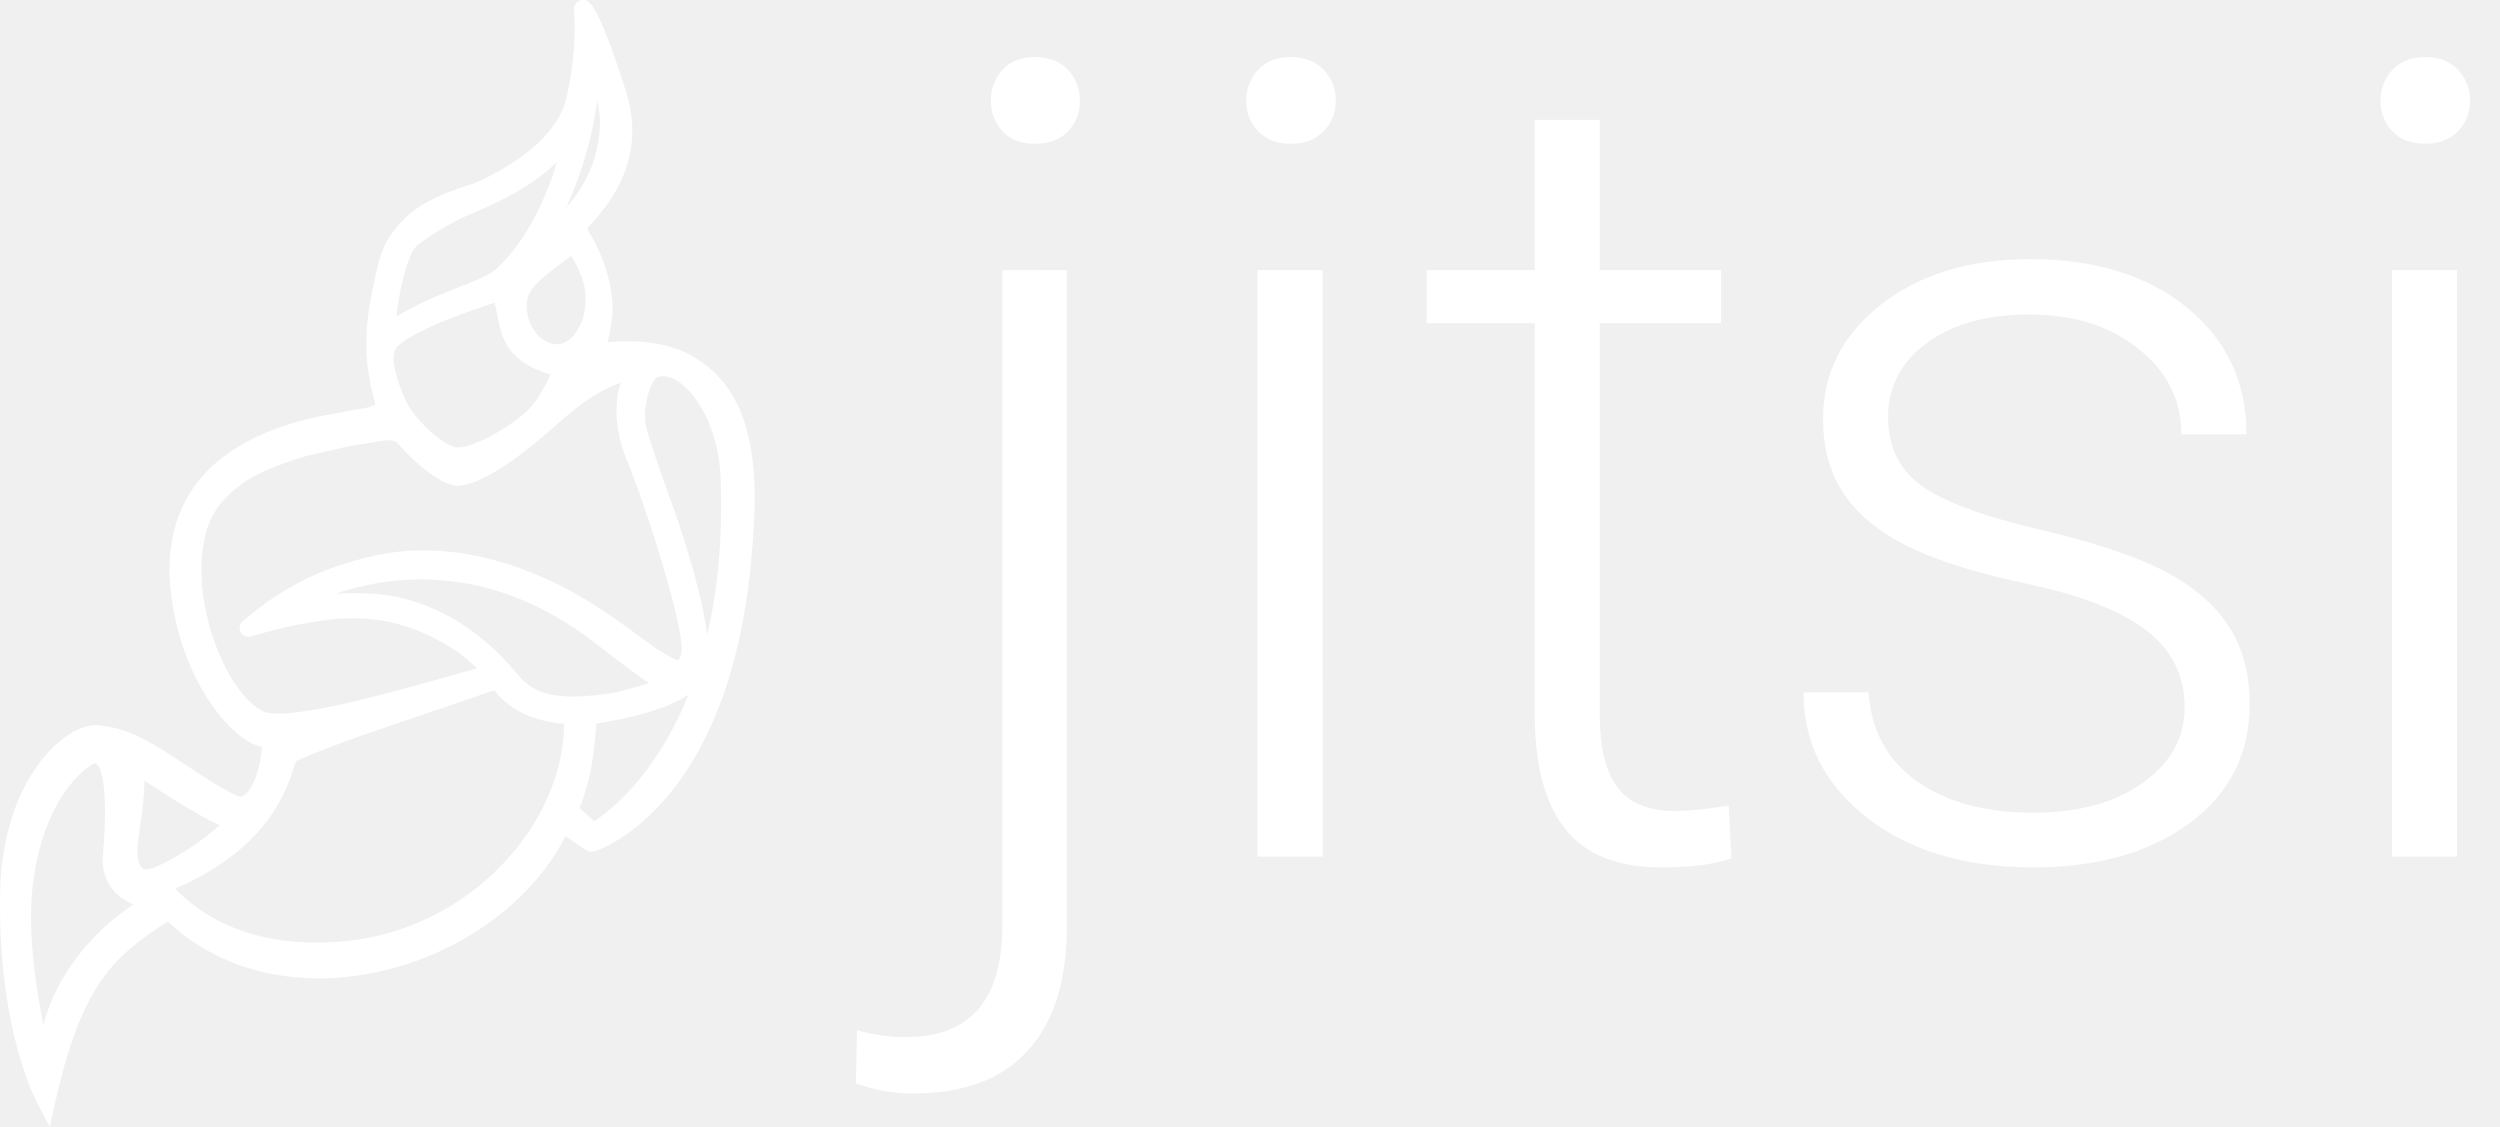
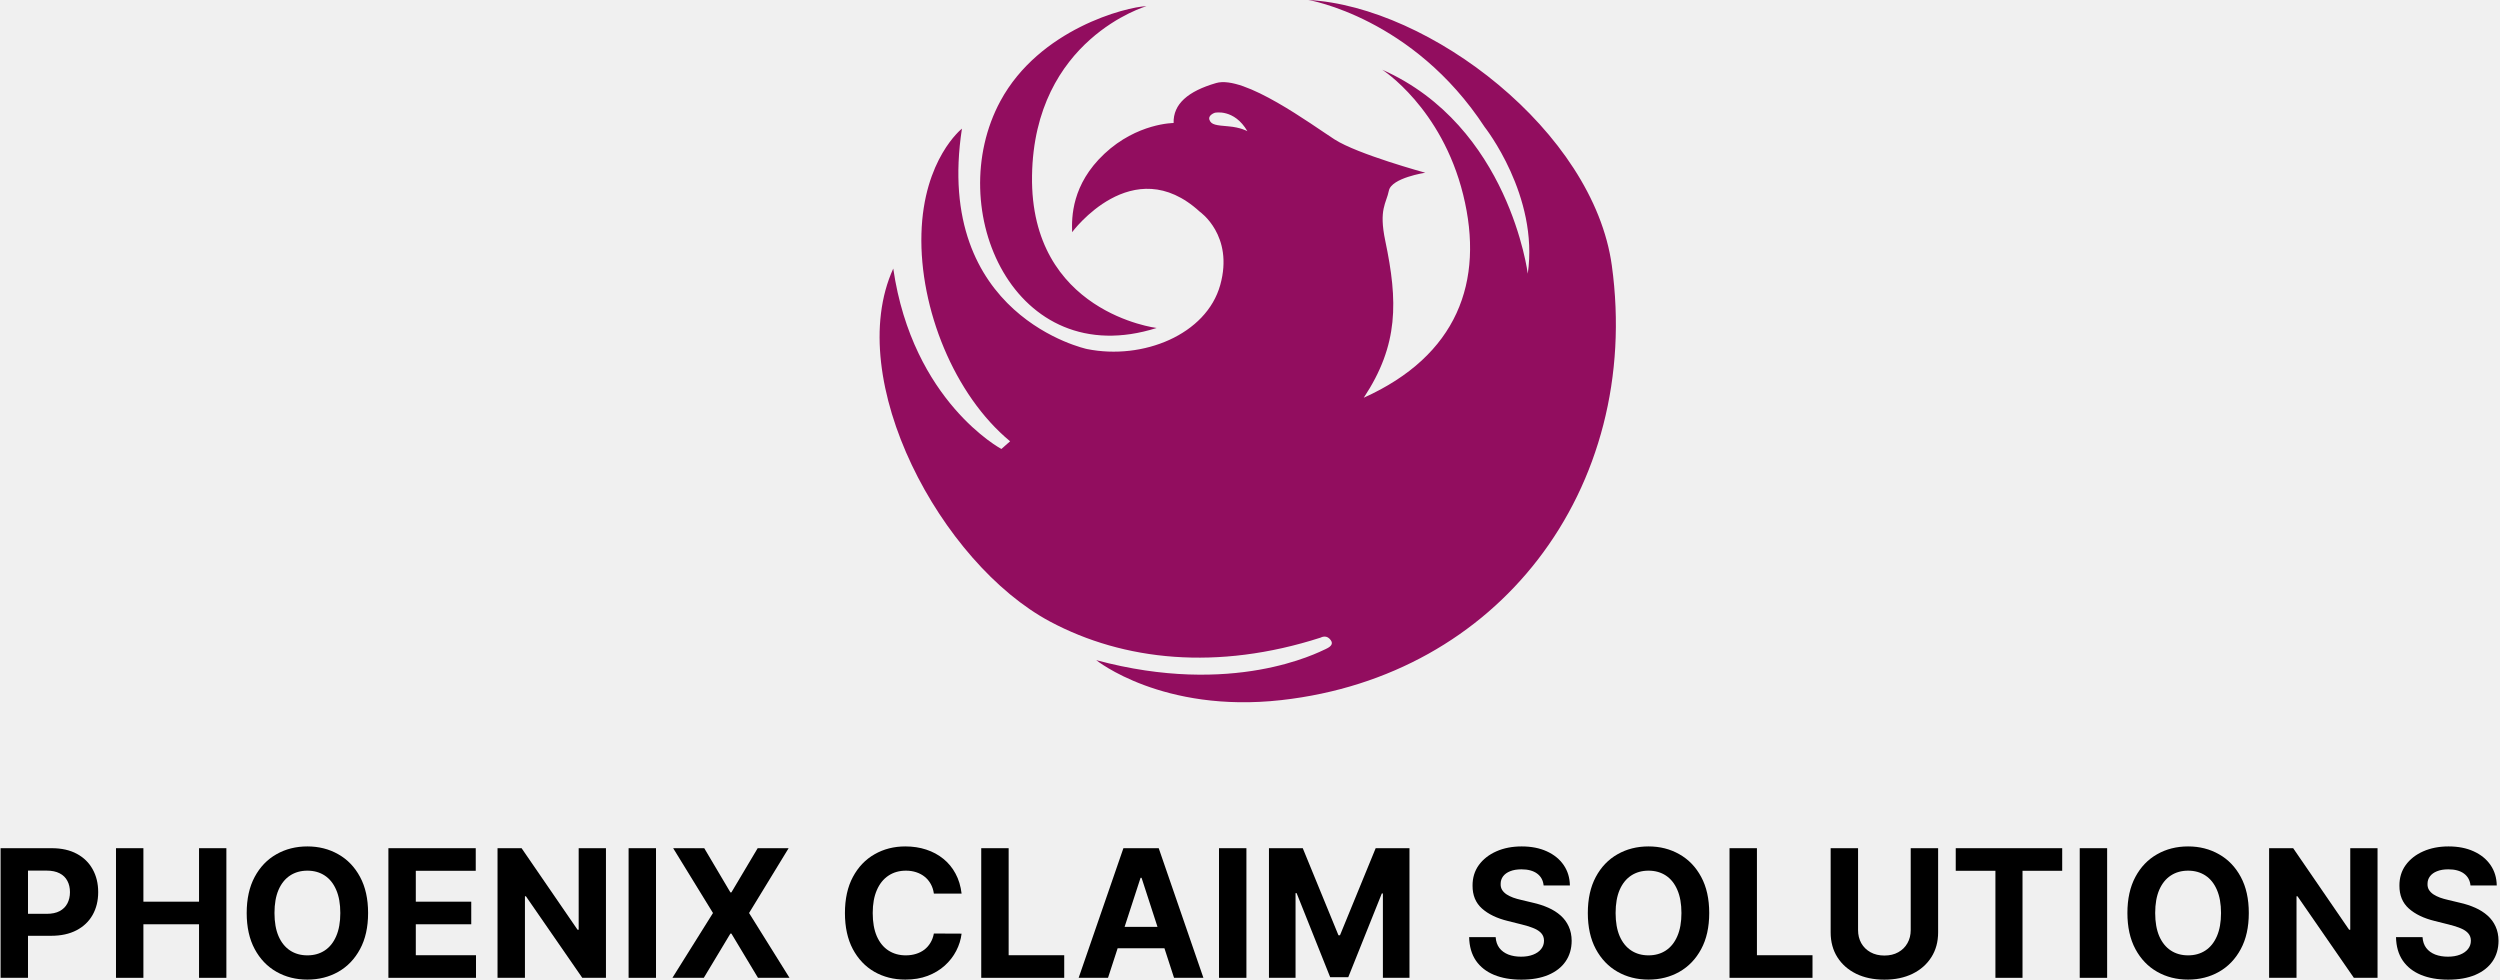
- <svg xmlns="http://www.w3.org/2000/svg" width="71" height="32" viewBox="0 0 71 32" fill="none">
-   <path d="M20.945 11.496C20.688 10.945 20.272 10.482 19.752 10.166C19.133 9.773 18.36 9.69 17.821 9.69C17.639 9.69 17.458 9.7 17.277 9.718H17.264C17.274 9.644 17.293 9.548 17.309 9.47C17.336 9.333 17.366 9.178 17.384 9.016C17.456 8.321 17.208 7.387 16.753 6.636C16.681 6.516 16.684 6.476 16.684 6.476C16.706 6.442 16.733 6.41 16.763 6.383L16.805 6.339C17.88 5.187 18.206 3.921 17.77 2.567C16.944 1.24512e-05 16.722 1.24425e-05 16.56 1.24425e-05C16.524 -0 16.488 0.007 16.455 0.021C16.422 0.036 16.392 0.057 16.368 0.084C16.341 0.116 16.322 0.154 16.31 0.195C16.299 0.236 16.297 0.278 16.303 0.32C16.387 1.171 16.195 2.39 16.067 2.854C15.911 3.437 15.363 4.308 13.635 5.135C13.514 5.187 13.39 5.233 13.264 5.272C12.7 5.46 11.758 5.776 11.235 6.497C10.84 6.959 10.744 7.423 10.573 8.259C10.421 9.003 10.298 9.908 10.539 10.989C10.563 11.096 10.586 11.186 10.607 11.266C10.622 11.323 10.635 11.372 10.645 11.415L10.665 11.411L10.644 11.416C10.66 11.48 10.65 11.496 10.627 11.512C10.543 11.545 10.458 11.571 10.371 11.59C10.115 11.631 9.859 11.677 9.614 11.725C8.836 11.859 6.483 12.264 5.4 13.989C4.731 15.053 4.636 16.442 5.117 18.123C5.615 19.788 6.605 20.931 7.282 21.164L7.293 21.168C7.342 21.19 7.388 21.208 7.434 21.224C7.434 21.27 7.429 21.327 7.423 21.391C7.419 21.419 7.414 21.45 7.41 21.483C7.336 22.026 7.08 22.611 6.819 22.627C6.681 22.6 6.136 22.291 5.75 22.037C5.626 21.956 5.509 21.879 5.398 21.805C4.321 21.093 3.727 20.7 2.819 20.599C2.788 20.596 2.757 20.594 2.726 20.594C1.766 20.594 0.038 22.211 0.001 25.432C-0.017 27.046 0.152 28.522 0.505 29.818C0.757 30.747 1.026 31.276 1.104 31.418L1.415 32L1.557 31.36C2.306 27.968 3.23 27.151 4.768 26.173C5.895 27.229 7.375 27.786 9.061 27.786C10.482 27.786 11.969 27.373 13.246 26.623C14.501 25.887 15.47 24.895 16.062 23.748C16.161 23.812 16.28 23.896 16.358 23.951C16.64 24.148 16.7 24.189 16.8 24.189H16.809C16.919 24.185 17.957 23.837 19.02 22.538C19.638 21.784 20.147 20.851 20.534 19.763C21.013 18.419 21.302 16.832 21.4 15.047C21.509 13.548 21.357 12.355 20.948 11.499L20.945 11.496ZM16.963 2.868C17.052 3.228 17.064 3.603 16.997 3.968C16.897 4.677 16.597 5.312 16.083 5.891C16.521 4.931 16.817 3.913 16.963 2.868ZM16.221 7.27C16.377 7.506 16.497 7.765 16.575 8.038C16.662 8.395 16.646 8.77 16.53 9.119C16.346 9.556 16.1 9.777 15.797 9.777H15.757C15.65 9.761 15.548 9.723 15.456 9.667C15.067 9.439 14.856 8.835 15.008 8.392C15.014 8.379 15.02 8.365 15.026 8.351C15.051 8.287 15.122 8.164 15.319 7.974C15.601 7.725 16.012 7.411 16.22 7.27L16.221 7.27ZM11.715 7.149L11.719 7.142V7.136C11.802 6.931 12.375 6.6 12.755 6.38C12.803 6.352 12.85 6.324 12.897 6.298C13.064 6.21 13.235 6.131 13.409 6.061C14.035 5.795 15.009 5.38 15.812 4.608C15.579 5.425 15.018 6.8 14.097 7.633C13.892 7.818 13.479 7.981 12.999 8.171C12.483 8.374 11.862 8.619 11.26 8.988C11.306 8.517 11.452 7.695 11.712 7.149H11.715ZM11.315 9.811C11.625 9.555 12.192 9.208 14.05 8.595C14.063 8.652 14.078 8.726 14.092 8.8C14.103 8.856 14.115 8.919 14.129 8.988C14.251 9.588 14.385 10.263 15.635 10.637C15.519 10.893 15.28 11.326 15.196 11.409L15.169 11.432L15.149 11.464C14.906 11.854 13.592 12.706 13.003 12.706C12.978 12.706 12.952 12.704 12.928 12.7C12.573 12.632 11.759 11.909 11.52 11.374C11.057 10.325 11.152 9.947 11.312 9.813L11.315 9.811ZM6.686 19.439C6.005 18.426 5.489 16.655 5.827 15.232V15.226C5.99 14.451 6.531 13.995 6.755 13.835L6.787 13.812C7.118 13.523 7.797 13.217 8.698 12.95C8.826 12.917 8.896 12.902 8.899 12.902C9.065 12.868 9.246 12.826 9.422 12.786C9.755 12.701 10.093 12.635 10.433 12.588C10.518 12.579 10.604 12.563 10.685 12.547C10.796 12.523 10.909 12.508 11.022 12.504C11.113 12.499 11.202 12.523 11.278 12.572C11.612 12.968 12.43 13.752 12.966 13.798H12.982H13C13.611 13.765 14.568 13.169 15.845 12.026C16.062 11.834 16.264 11.666 16.462 11.519L16.486 11.501C16.834 11.236 17.218 11.022 17.626 10.864C17.493 11.302 17.386 12.05 17.818 13.104C18.043 13.649 18.474 14.878 18.832 16.081C19.448 18.154 19.362 18.518 19.35 18.552C19.333 18.623 19.305 18.69 19.267 18.752C19.219 18.743 19.173 18.726 19.13 18.703C18.819 18.56 18.471 18.304 18.064 18.003C17.309 17.45 16.37 16.761 14.996 16.224C13.987 15.83 12.983 15.63 12.015 15.63C11.614 15.629 11.213 15.668 10.819 15.744C8.655 16.171 7.514 17.125 6.901 17.638L6.897 17.642C6.856 17.675 6.827 17.719 6.813 17.769C6.799 17.819 6.801 17.872 6.818 17.921C6.836 17.969 6.868 18.01 6.91 18.039C6.952 18.068 7.002 18.083 7.054 18.083C7.109 18.083 7.164 18.067 7.343 18.015C7.992 17.822 8.656 17.684 9.327 17.602C9.568 17.574 9.81 17.559 10.053 17.559C11.1 17.559 12.064 17.879 13.084 18.572C13.318 18.767 13.461 18.897 13.547 18.982L13.459 19.005L12.84 19.18C11.308 19.613 8.991 20.267 7.895 20.267C7.811 20.268 7.727 20.263 7.644 20.253C7.359 20.211 7.013 19.914 6.691 19.439L6.686 19.439ZM2.167 27.212C1.736 27.774 1.418 28.415 1.232 29.098C1.026 28.111 0.784 26.486 0.922 25.222C1.208 22.602 2.506 21.724 2.699 21.678H2.711C2.722 21.678 2.735 21.678 2.76 21.706C2.864 21.818 3.088 22.294 2.925 24.261C2.886 24.666 2.984 25.009 3.215 25.28C3.372 25.459 3.57 25.599 3.791 25.687C3.167 26.1 2.617 26.615 2.165 27.212L2.167 27.212ZM4.373 24.64C4.306 24.67 4.233 24.687 4.159 24.69C4.133 24.692 4.107 24.689 4.082 24.679C4.058 24.67 4.036 24.655 4.018 24.636C3.976 24.593 3.882 24.444 3.912 24.006C3.934 23.79 3.964 23.575 3.992 23.366C4.055 22.971 4.092 22.574 4.104 22.175C4.861 22.67 5.699 23.195 6.242 23.437C5.887 23.751 5.15 24.316 4.373 24.641V24.64ZM14.245 24.57C13.025 25.842 11.377 26.617 9.619 26.746C9.41 26.761 9.202 26.769 9.002 26.769C6.687 26.769 5.511 25.786 4.97 25.239C7.585 24.111 8.116 22.497 8.348 21.793C8.37 21.724 8.39 21.665 8.412 21.613C8.511 21.564 8.829 21.421 9.808 21.055C10.576 20.778 11.497 20.468 12.309 20.195C12.986 19.967 13.57 19.769 13.889 19.652L13.916 19.643C13.98 19.626 14.018 19.617 14.044 19.613L14.062 19.636C14.359 20.024 14.85 20.26 14.854 20.263C15.223 20.428 15.618 20.527 16.021 20.557C16.012 21.956 15.373 23.406 14.249 24.569L14.245 24.57ZM16.274 19.782C15.306 19.782 14.966 19.47 14.649 19.093C13.077 17.219 11.338 16.911 10.663 16.866C10.447 16.852 10.235 16.845 10.032 16.845C9.862 16.845 9.695 16.849 9.533 16.86C10.316 16.593 11.138 16.457 11.965 16.455C13.699 16.455 15.369 17.069 16.926 18.28C17.561 18.774 18.028 19.124 18.432 19.405C18.235 19.463 17.97 19.538 17.635 19.629L17.507 19.664C17.101 19.736 16.689 19.776 16.276 19.782H16.274ZM16.878 23.327C16.776 23.237 16.622 23.094 16.462 22.949C16.609 22.576 16.719 22.191 16.792 21.797C16.868 21.382 16.915 20.837 16.937 20.549C17.397 20.48 17.852 20.383 18.3 20.259C18.84 20.104 19.256 19.928 19.553 19.727C18.627 22.04 17.286 23.055 16.878 23.325V23.327ZM20.082 18.038C19.944 16.899 19.483 15.489 19.302 14.941C19.283 14.877 19.267 14.831 19.256 14.797C19.243 14.754 19.201 14.638 19.116 14.401C18.893 13.781 18.43 12.492 18.348 12.111C18.229 11.55 18.497 10.779 18.668 10.712C18.72 10.692 18.776 10.682 18.833 10.682C19.148 10.682 19.537 10.979 19.845 11.459C20.217 12.035 20.438 12.799 20.467 13.603C20.531 15.357 20.368 16.822 20.083 18.038" fill="white" />
-   <path d="M30.298 7.67V26.314C30.298 27.853 29.928 29.029 29.189 29.839C28.45 30.65 27.362 31.055 25.925 31.055C25.373 31.056 24.826 30.958 24.309 30.766L24.339 29.254C24.789 29.387 25.256 29.454 25.725 29.454C27.552 29.454 28.465 28.401 28.465 26.296V7.672L30.298 7.67ZM29.39 1.62C29.79 1.62 30.103 1.74 30.329 1.98C30.554 2.216 30.675 2.533 30.668 2.859C30.672 3.019 30.644 3.179 30.586 3.329C30.528 3.479 30.441 3.616 30.329 3.731C30.103 3.966 29.79 4.083 29.39 4.083C28.999 4.083 28.694 3.965 28.474 3.731C28.253 3.496 28.134 3.182 28.143 2.859C28.134 2.534 28.253 2.218 28.474 1.98C28.694 1.74 29 1.62 29.39 1.62Z" fill="white" />
-   <path d="M35.395 2.859C35.387 2.533 35.509 2.216 35.734 1.98C35.959 1.74 36.267 1.62 36.657 1.62C37.048 1.62 37.358 1.74 37.589 1.98C37.703 2.096 37.791 2.233 37.851 2.384C37.91 2.535 37.939 2.697 37.935 2.859C37.94 3.02 37.911 3.181 37.852 3.33C37.792 3.48 37.703 3.617 37.589 3.731C37.358 3.966 37.048 4.084 36.657 4.083C36.267 4.083 35.959 3.965 35.734 3.731C35.622 3.616 35.535 3.479 35.477 3.329C35.419 3.179 35.391 3.019 35.395 2.859ZM37.566 24.328H35.715V7.67H37.562L37.566 24.328Z" fill="white" />
-   <path d="M45.432 3.405V7.67H48.88V9.179H45.432V20.291C45.432 21.216 45.599 21.905 45.932 22.357C46.266 22.808 46.823 23.035 47.603 23.035C47.91 23.035 48.408 22.983 49.096 22.881L49.172 24.376C48.69 24.547 48.033 24.633 47.202 24.636C45.94 24.636 45.021 24.269 44.446 23.535C43.871 22.801 43.585 21.721 43.587 20.294V9.179H40.52V7.67H43.587V3.405H45.432Z" fill="white" />
-   <path d="M62.044 20.096C62.044 19.183 61.677 18.449 60.943 17.894C60.21 17.34 59.104 16.907 57.626 16.593C56.147 16.28 55 15.921 54.184 15.516C53.368 15.111 52.763 14.615 52.368 14.028C51.972 13.443 51.775 12.735 51.775 11.904C51.775 10.59 52.325 9.504 53.423 8.648C54.521 7.791 55.927 7.362 57.641 7.36C59.498 7.36 60.989 7.819 62.113 8.738C63.237 9.657 63.8 10.855 63.799 12.333H61.951C61.951 11.358 61.544 10.548 60.728 9.901C59.912 9.254 58.883 8.931 57.641 8.931C56.429 8.931 55.457 9.201 54.723 9.74C53.99 10.278 53.623 10.979 53.622 11.84C53.622 12.672 53.928 13.316 54.538 13.772C55.149 14.229 56.262 14.647 57.879 15.027C59.496 15.406 60.707 15.812 61.513 16.243C62.319 16.675 62.916 17.193 63.305 17.798C63.695 18.404 63.89 19.138 63.89 20C63.89 21.408 63.323 22.532 62.189 23.372C61.055 24.211 59.574 24.632 57.747 24.634C55.808 24.634 54.235 24.164 53.029 23.226C51.822 22.287 51.219 21.099 51.22 19.662H53.067C53.139 20.739 53.593 21.578 54.429 22.179C55.266 22.78 56.372 23.08 57.747 23.08C59.031 23.08 60.067 22.797 60.857 22.233C61.647 21.669 62.042 20.956 62.044 20.096Z" fill="white" />
-   <path d="M67.61 2.859C67.602 2.533 67.723 2.216 67.948 1.98C68.174 1.74 68.482 1.62 68.872 1.62C69.263 1.62 69.573 1.74 69.804 1.98C69.917 2.096 70.005 2.233 70.064 2.385C70.123 2.536 70.151 2.697 70.147 2.859C70.151 3.02 70.123 3.181 70.064 3.33C70.004 3.48 69.915 3.617 69.801 3.731C69.57 3.966 69.259 4.084 68.87 4.083C68.48 4.083 68.172 3.965 67.946 3.731C67.834 3.616 67.747 3.479 67.689 3.329C67.63 3.179 67.603 3.019 67.607 2.859H67.61ZM69.778 24.328H67.933V7.67H69.781L69.778 24.328Z" fill="white" />
+ <svg xmlns="http://www.w3.org/2000/svg" width="1171" height="459" viewBox="0 0 1171 459" fill="none">
+   <path fill-rule="evenodd" clip-rule="evenodd" d="M536.998 2.889C536.998 2.889 484.361 18.202 483.404 82.324C482.446 146.446 541.784 153.624 541.784 153.624C475.042 174.818 441.27 97.856 468.6 47.308C486.831 13.59 527.546 3.223 536.998 2.889ZM502.184 108.752C502.184 108.752 530.511 70.34 561.961 99.149C561.961 99.149 578.046 110.192 571.564 133.479C565.082 156.766 535.313 168.77 509.145 163.488C509.145 163.488 437.125 148.124 450.569 60.258C450.569 60.258 432.563 74.422 431.603 109.473C430.643 144.523 446.967 185.095 473.135 206.701L469.053 210.302C469.053 210.302 427.521 188.216 418.399 125.797C394.7 177.933 440.774 263.908 491.884 291.162C526.283 309.505 570.189 314.253 618.617 298.648C618.617 298.648 620.898 297.328 622.699 299.129C624.499 300.929 624.379 302.49 620.898 304.05C617.417 305.611 577.565 326.496 513.467 309.211C513.467 309.211 544.436 334.179 600.132 327.937C651.251 322.208 692.816 297.692 720.268 262.181C748.839 225.223 762.122 176.354 754.978 124.357C746.335 61.458 669.512 3.061 612.856 0C612.856 0 661.83 8.162 695.44 59.538C695.44 59.538 720.887 91.707 715.606 128.198C715.606 128.198 706.963 59.058 647.426 32.65C647.426 32.65 675.274 50.415 685.357 91.227C695.44 132.039 682.476 166.609 638.783 186.295C655.226 161.458 654.78 141.038 648.867 112.834C645.746 97.949 649.347 95.309 650.547 89.307C651.747 83.305 667.592 80.904 667.592 80.904C667.592 80.904 635.903 72.262 625.1 65.299C614.296 58.337 582.847 35.05 569.643 38.892C556.439 42.733 549.477 48.734 549.717 57.617C549.717 57.617 532.673 57.617 517.308 72.022C501.943 86.426 501.943 101.79 502.184 108.752ZM569.043 52.816C569.043 52.816 578.046 50.775 584.287 61.458C584.287 61.458 581.166 59.658 575.405 59.178C569.643 58.697 567.362 58.458 566.522 56.177C565.682 53.896 569.043 52.816 569.043 52.816Z" fill="#920D5F" />
+   <path d="M0.277 458.012V397.294H24.232C28.837 397.294 32.76 398.174 36.002 399.933C39.243 401.672 41.714 404.093 43.414 407.197C45.133 410.28 45.993 413.837 45.993 417.869C45.993 421.901 45.123 425.459 43.384 428.542C41.645 431.626 39.125 434.027 35.824 435.747C32.543 437.466 28.57 438.326 23.906 438.326H8.638V428.038H21.831C24.301 428.038 26.337 427.613 27.938 426.764C29.558 425.894 30.764 424.698 31.555 423.176C32.365 421.635 32.77 419.866 32.77 417.869C32.77 415.853 32.365 414.094 31.555 412.592C30.764 411.07 29.558 409.894 27.938 409.064C26.317 408.214 24.262 407.789 21.771 407.789H13.114V458.012H0.277Z" fill="black" />
+   <path d="M54.331 458.012V397.294H67.168V422.346H93.228V397.294H106.036V458.012H93.228V432.93H67.168V458.012H54.331Z" fill="black" />
+   <path d="M172.415 427.653C172.415 434.274 171.16 439.907 168.65 444.552C166.16 449.197 162.76 452.744 158.452 455.195C154.163 457.626 149.34 458.842 143.984 458.842C138.588 458.842 133.746 457.616 129.457 455.165C125.168 452.715 121.778 449.167 119.288 444.522C116.797 439.877 115.552 434.254 115.552 427.653C115.552 421.032 116.797 415.399 119.288 410.754C121.778 406.109 125.168 402.572 129.457 400.141C133.746 397.69 138.588 396.464 143.984 396.464C149.34 396.464 154.163 397.69 158.452 400.141C162.76 402.572 166.16 406.109 168.65 410.754C171.16 415.399 172.415 421.032 172.415 427.653ZM159.4 427.653C159.4 423.364 158.758 419.747 157.473 416.802C156.208 413.857 154.42 411.624 152.107 410.102C149.795 408.58 147.087 407.819 143.984 407.819C140.881 407.819 138.173 408.58 135.861 410.102C133.548 411.624 131.749 413.857 130.465 416.802C129.2 419.747 128.567 423.364 128.567 427.653C128.567 431.942 129.2 435.559 130.465 438.504C131.749 441.449 133.548 443.682 135.861 445.204C138.173 446.726 140.881 447.487 143.984 447.487C147.087 447.487 149.795 446.726 152.107 445.204C154.42 443.682 156.208 441.449 157.473 438.504C158.758 435.559 159.4 431.942 159.4 427.653Z" fill="black" />
+   <path d="M181.925 458.012V397.294H222.838V407.878H194.762V422.346H220.733V432.93H194.762V447.428H222.956V458.012H181.925Z" fill="black" />
+   <path d="M283.829 397.294V458.012H272.741L246.326 419.797H245.881V458.012H233.044V397.294H244.31L270.518 435.48H271.051V397.294H283.829Z" fill="black" />
+   <path d="M307.272 397.294V458.012H294.435V397.294H307.272Z" fill="black" />
+   <path d="M329.871 397.294L342.115 417.988H342.59L354.893 397.294H369.391L350.861 427.653L369.806 458.012H355.041L342.59 437.288H342.115L329.663 458.012H314.958L333.962 427.653L315.314 397.294H329.871Z" fill="black" />
+   <path d="M450.409 418.551H437.423C437.186 416.871 436.702 415.379 435.97 414.075C435.239 412.75 434.3 411.624 433.154 410.695C432.008 409.766 430.683 409.054 429.181 408.56C427.699 408.066 426.088 407.819 424.349 407.819C421.206 407.819 418.469 408.6 416.137 410.161C413.804 411.703 411.996 413.956 410.711 416.921C409.426 419.866 408.784 423.443 408.784 427.653C408.784 431.981 409.426 435.618 410.711 438.563C412.016 441.508 413.834 443.732 416.166 445.234C418.498 446.736 421.196 447.487 424.26 447.487C425.979 447.487 427.57 447.26 429.033 446.805C430.515 446.35 431.83 445.688 432.976 444.819C434.122 443.929 435.071 442.852 435.822 441.587C436.593 440.322 437.127 438.879 437.423 437.259L450.409 437.318C450.073 440.105 449.233 442.793 447.889 445.382C446.564 447.951 444.776 450.254 442.522 452.29C440.289 454.306 437.621 455.907 434.518 457.093C431.434 458.259 427.946 458.842 424.052 458.842C418.637 458.842 413.794 457.616 409.525 455.165C405.276 452.715 401.916 449.167 399.445 444.522C396.994 439.877 395.769 434.254 395.769 427.653C395.769 421.032 397.014 415.399 399.505 410.754C401.995 406.109 405.375 402.572 409.644 400.141C413.913 397.69 418.716 396.464 424.052 396.464C427.57 396.464 430.832 396.958 433.836 397.947C436.86 398.935 439.538 400.378 441.87 402.275C444.202 404.153 446.1 406.455 447.562 409.183C449.045 411.91 449.993 415.033 450.409 418.551Z" fill="black" />
+   <path d="M459.614 458.012V397.294H472.451V447.428H498.481V458.012H459.614Z" fill="black" />
+   <path d="M518.997 458.012H505.241L526.201 397.294H542.744L563.675 458.012H549.919L534.71 411.169H534.236L518.997 458.012ZM518.137 434.146H550.63V444.166H518.137V434.146Z" fill="black" />
+   <path d="M583.82 397.294V458.012H570.983V397.294H583.82Z" fill="black" />
+   <path d="M594.382 397.294H610.214L626.935 438.089H627.646L644.367 397.294H660.199V458.012H647.747V418.492H647.243L631.53 457.715H623.051L607.338 418.344H606.834V458.012H594.382V397.294Z" fill="black" />
+   <path d="M723.036 414.757C722.798 412.365 721.78 410.507 719.982 409.183C718.183 407.859 715.742 407.197 712.659 407.197C710.564 407.197 708.795 407.493 707.352 408.086C705.909 408.659 704.803 409.46 704.032 410.487C703.281 411.515 702.905 412.681 702.905 413.986C702.866 415.073 703.093 416.021 703.587 416.832C704.101 417.642 704.803 418.344 705.692 418.937C706.581 419.51 707.609 420.014 708.775 420.449C709.941 420.864 711.187 421.22 712.511 421.516L717.966 422.821C720.614 423.413 723.045 424.204 725.259 425.192C727.473 426.181 729.39 427.396 731.011 428.839C732.631 430.282 733.886 431.981 734.776 433.938C735.685 435.895 736.149 438.138 736.169 440.668C736.149 444.384 735.201 447.605 733.323 450.333C731.465 453.041 728.777 455.146 725.259 456.648C721.761 458.13 717.541 458.871 712.6 458.871C707.698 458.871 703.429 458.12 699.792 456.618C696.175 455.116 693.349 452.893 691.313 449.948C689.297 446.983 688.24 443.317 688.141 438.949H700.563C700.701 440.984 701.284 442.684 702.312 444.048C703.36 445.392 704.753 446.41 706.492 447.101C708.252 447.773 710.238 448.109 712.452 448.109C714.626 448.109 716.513 447.793 718.114 447.161C719.735 446.528 720.99 445.649 721.879 444.522C722.769 443.396 723.213 442.101 723.213 440.638C723.213 439.275 722.808 438.128 721.998 437.199C721.207 436.27 720.041 435.48 718.5 434.828C716.978 434.175 715.11 433.582 712.896 433.049L706.285 431.389C701.166 430.143 697.124 428.197 694.159 425.548C691.195 422.9 689.722 419.332 689.742 414.845C689.722 411.169 690.7 407.957 692.677 405.21C694.673 402.463 697.411 400.318 700.889 398.777C704.368 397.235 708.321 396.464 712.748 396.464C717.254 396.464 721.188 397.235 724.548 398.777C727.927 400.318 730.556 402.463 732.434 405.21C734.311 407.957 735.28 411.14 735.339 414.757H723.036Z" fill="black" />
+   <path d="M800.6 427.653C800.6 434.274 799.345 439.907 796.835 444.552C794.344 449.197 790.945 452.744 786.636 455.195C782.347 457.626 777.524 458.842 772.168 458.842C766.772 458.842 761.93 457.616 757.641 455.165C753.352 452.715 749.963 449.167 747.472 444.522C744.982 439.877 743.737 434.254 743.737 427.653C743.737 421.032 744.982 415.399 747.472 410.754C749.963 406.109 753.352 402.572 757.641 400.141C761.93 397.69 766.772 396.464 772.168 396.464C777.524 396.464 782.347 397.69 786.636 400.141C790.945 402.572 794.344 406.109 796.835 410.754C799.345 415.399 800.6 421.032 800.6 427.653ZM787.585 427.653C787.585 423.364 786.942 419.747 785.658 416.802C784.393 413.857 782.604 411.624 780.292 410.102C777.979 408.58 775.271 407.819 772.168 407.819C769.065 407.819 766.357 408.58 764.045 410.102C761.732 411.624 759.934 413.857 758.649 416.802C757.384 419.747 756.752 423.364 756.752 427.653C756.752 431.942 757.384 435.559 758.649 438.504C759.934 441.449 761.732 443.682 764.045 445.204C766.357 446.726 769.065 447.487 772.168 447.487C775.271 447.487 777.979 446.726 780.292 445.204C782.604 443.682 784.393 441.449 785.658 438.504C786.942 435.559 787.585 431.942 787.585 427.653Z" fill="black" />
+   <path d="M810.109 458.012V397.294H822.946V447.428H848.976V458.012H810.109Z" fill="black" />
+   <path d="M894.981 397.294H907.818V436.725C907.818 441.152 906.761 445.026 904.646 448.347C902.551 451.667 899.616 454.256 895.841 456.114C892.066 457.952 887.668 458.871 882.648 458.871C877.608 458.871 873.2 457.952 869.425 456.114C865.65 454.256 862.715 451.667 860.62 448.347C858.525 445.026 857.478 441.152 857.478 436.725V397.294H870.315V435.628C870.315 437.941 870.819 439.996 871.827 441.795C872.855 443.593 874.297 445.006 876.155 446.034C878.013 447.062 880.177 447.576 882.648 447.576C885.138 447.576 887.303 447.062 889.141 446.034C890.999 445.006 892.432 443.593 893.44 441.795C894.467 439.996 894.981 437.941 894.981 435.628V397.294Z" fill="black" />
+   <path d="M916.068 407.878V397.294H965.934V407.878H947.345V458.012H934.656V407.878H916.068Z" fill="black" />
+   <path d="M986.983 397.294V458.012H974.146V397.294H986.983Z" fill="black" />
+   <path d="M1053.34 427.653C1053.34 434.274 1052.09 439.907 1049.58 444.552C1047.09 449.197 1043.69 452.744 1039.38 455.195C1035.09 457.626 1030.27 458.842 1024.91 458.842C1019.51 458.842 1014.67 457.616 1010.38 455.165C1006.09 452.715 1002.7 449.167 1000.21 444.522C997.723 439.877 996.478 434.254 996.478 427.653C996.478 421.032 997.723 415.399 1000.21 410.754C1002.7 406.109 1006.09 402.572 1010.38 400.141C1014.67 397.69 1019.51 396.464 1024.91 396.464C1030.27 396.464 1035.09 397.69 1039.38 400.141C1043.69 402.572 1047.09 406.109 1049.58 410.754C1052.09 415.399 1053.34 421.032 1053.34 427.653ZM1040.33 427.653C1040.33 423.364 1039.68 419.747 1038.4 416.802C1037.13 413.857 1035.35 411.624 1033.03 410.102C1030.72 408.58 1028.01 407.819 1024.91 407.819C1021.81 407.819 1019.1 408.58 1016.79 410.102C1014.47 411.624 1012.68 413.857 1011.39 416.802C1010.13 419.747 1009.49 423.364 1009.49 427.653C1009.49 431.942 1010.13 435.559 1011.39 438.504C1012.68 441.449 1014.47 443.682 1016.79 445.204C1019.1 446.726 1021.81 447.487 1024.91 447.487C1028.01 447.487 1030.72 446.726 1033.03 445.204C1035.35 443.682 1037.13 441.449 1038.4 438.504C1039.68 435.559 1040.33 431.942 1040.33 427.653Z" fill="black" />
+   <path d="M1113.64 397.294V458.012H1102.55L1076.13 419.797H1075.69V458.012H1062.85V397.294H1074.12L1100.32 435.48H1100.86V397.294H1113.64Z" fill="black" />
+   <path d="M1157.18 414.757C1156.94 412.365 1155.92 410.507 1154.13 409.183C1152.33 407.859 1149.89 407.197 1146.8 407.197C1144.71 407.197 1142.94 407.493 1141.5 408.086C1140.05 408.659 1138.95 409.46 1138.18 410.487C1137.42 411.515 1137.05 412.681 1137.05 413.986C1137.01 415.073 1137.24 416.021 1137.73 416.832C1138.25 417.642 1138.95 418.344 1139.84 418.937C1140.73 419.51 1141.75 420.014 1142.92 420.449C1144.09 420.864 1145.33 421.22 1146.66 421.516L1152.11 422.821C1154.76 423.413 1157.19 424.204 1159.4 425.192C1161.62 426.181 1163.53 427.396 1165.15 428.839C1166.78 430.282 1168.03 431.981 1168.92 433.938C1169.83 435.895 1170.29 438.138 1170.31 440.668C1170.29 444.384 1169.35 447.605 1167.47 450.333C1165.61 453.041 1162.92 455.146 1159.4 456.648C1155.9 458.13 1151.69 458.871 1146.74 458.871C1141.84 458.871 1137.57 458.12 1133.94 456.618C1130.32 455.116 1127.49 452.893 1125.46 449.948C1123.44 446.983 1122.38 443.317 1122.29 438.949H1134.71C1134.85 440.984 1135.43 442.684 1136.46 444.048C1137.5 445.392 1138.9 446.41 1140.64 447.101C1142.4 447.773 1144.38 448.109 1146.6 448.109C1148.77 448.109 1150.66 447.793 1152.26 447.161C1153.88 446.528 1155.13 445.649 1156.02 444.522C1156.91 443.396 1157.36 442.101 1157.36 440.638C1157.36 439.275 1156.95 438.128 1156.14 437.199C1155.35 436.27 1154.19 435.48 1152.64 434.828C1151.12 434.175 1149.25 433.582 1147.04 433.049L1140.43 431.389C1135.31 430.143 1131.27 428.197 1128.3 425.548C1125.34 422.9 1123.87 419.332 1123.89 414.845C1123.87 411.169 1124.84 407.957 1126.82 405.21C1128.82 402.463 1131.55 400.318 1135.03 398.777C1138.51 397.235 1142.47 396.464 1146.89 396.464C1151.4 396.464 1155.33 397.235 1158.69 398.777C1162.07 400.318 1164.7 402.463 1166.58 405.21C1168.46 407.957 1169.42 411.14 1169.48 414.757H1157.18Z" fill="black" />
</svg>
